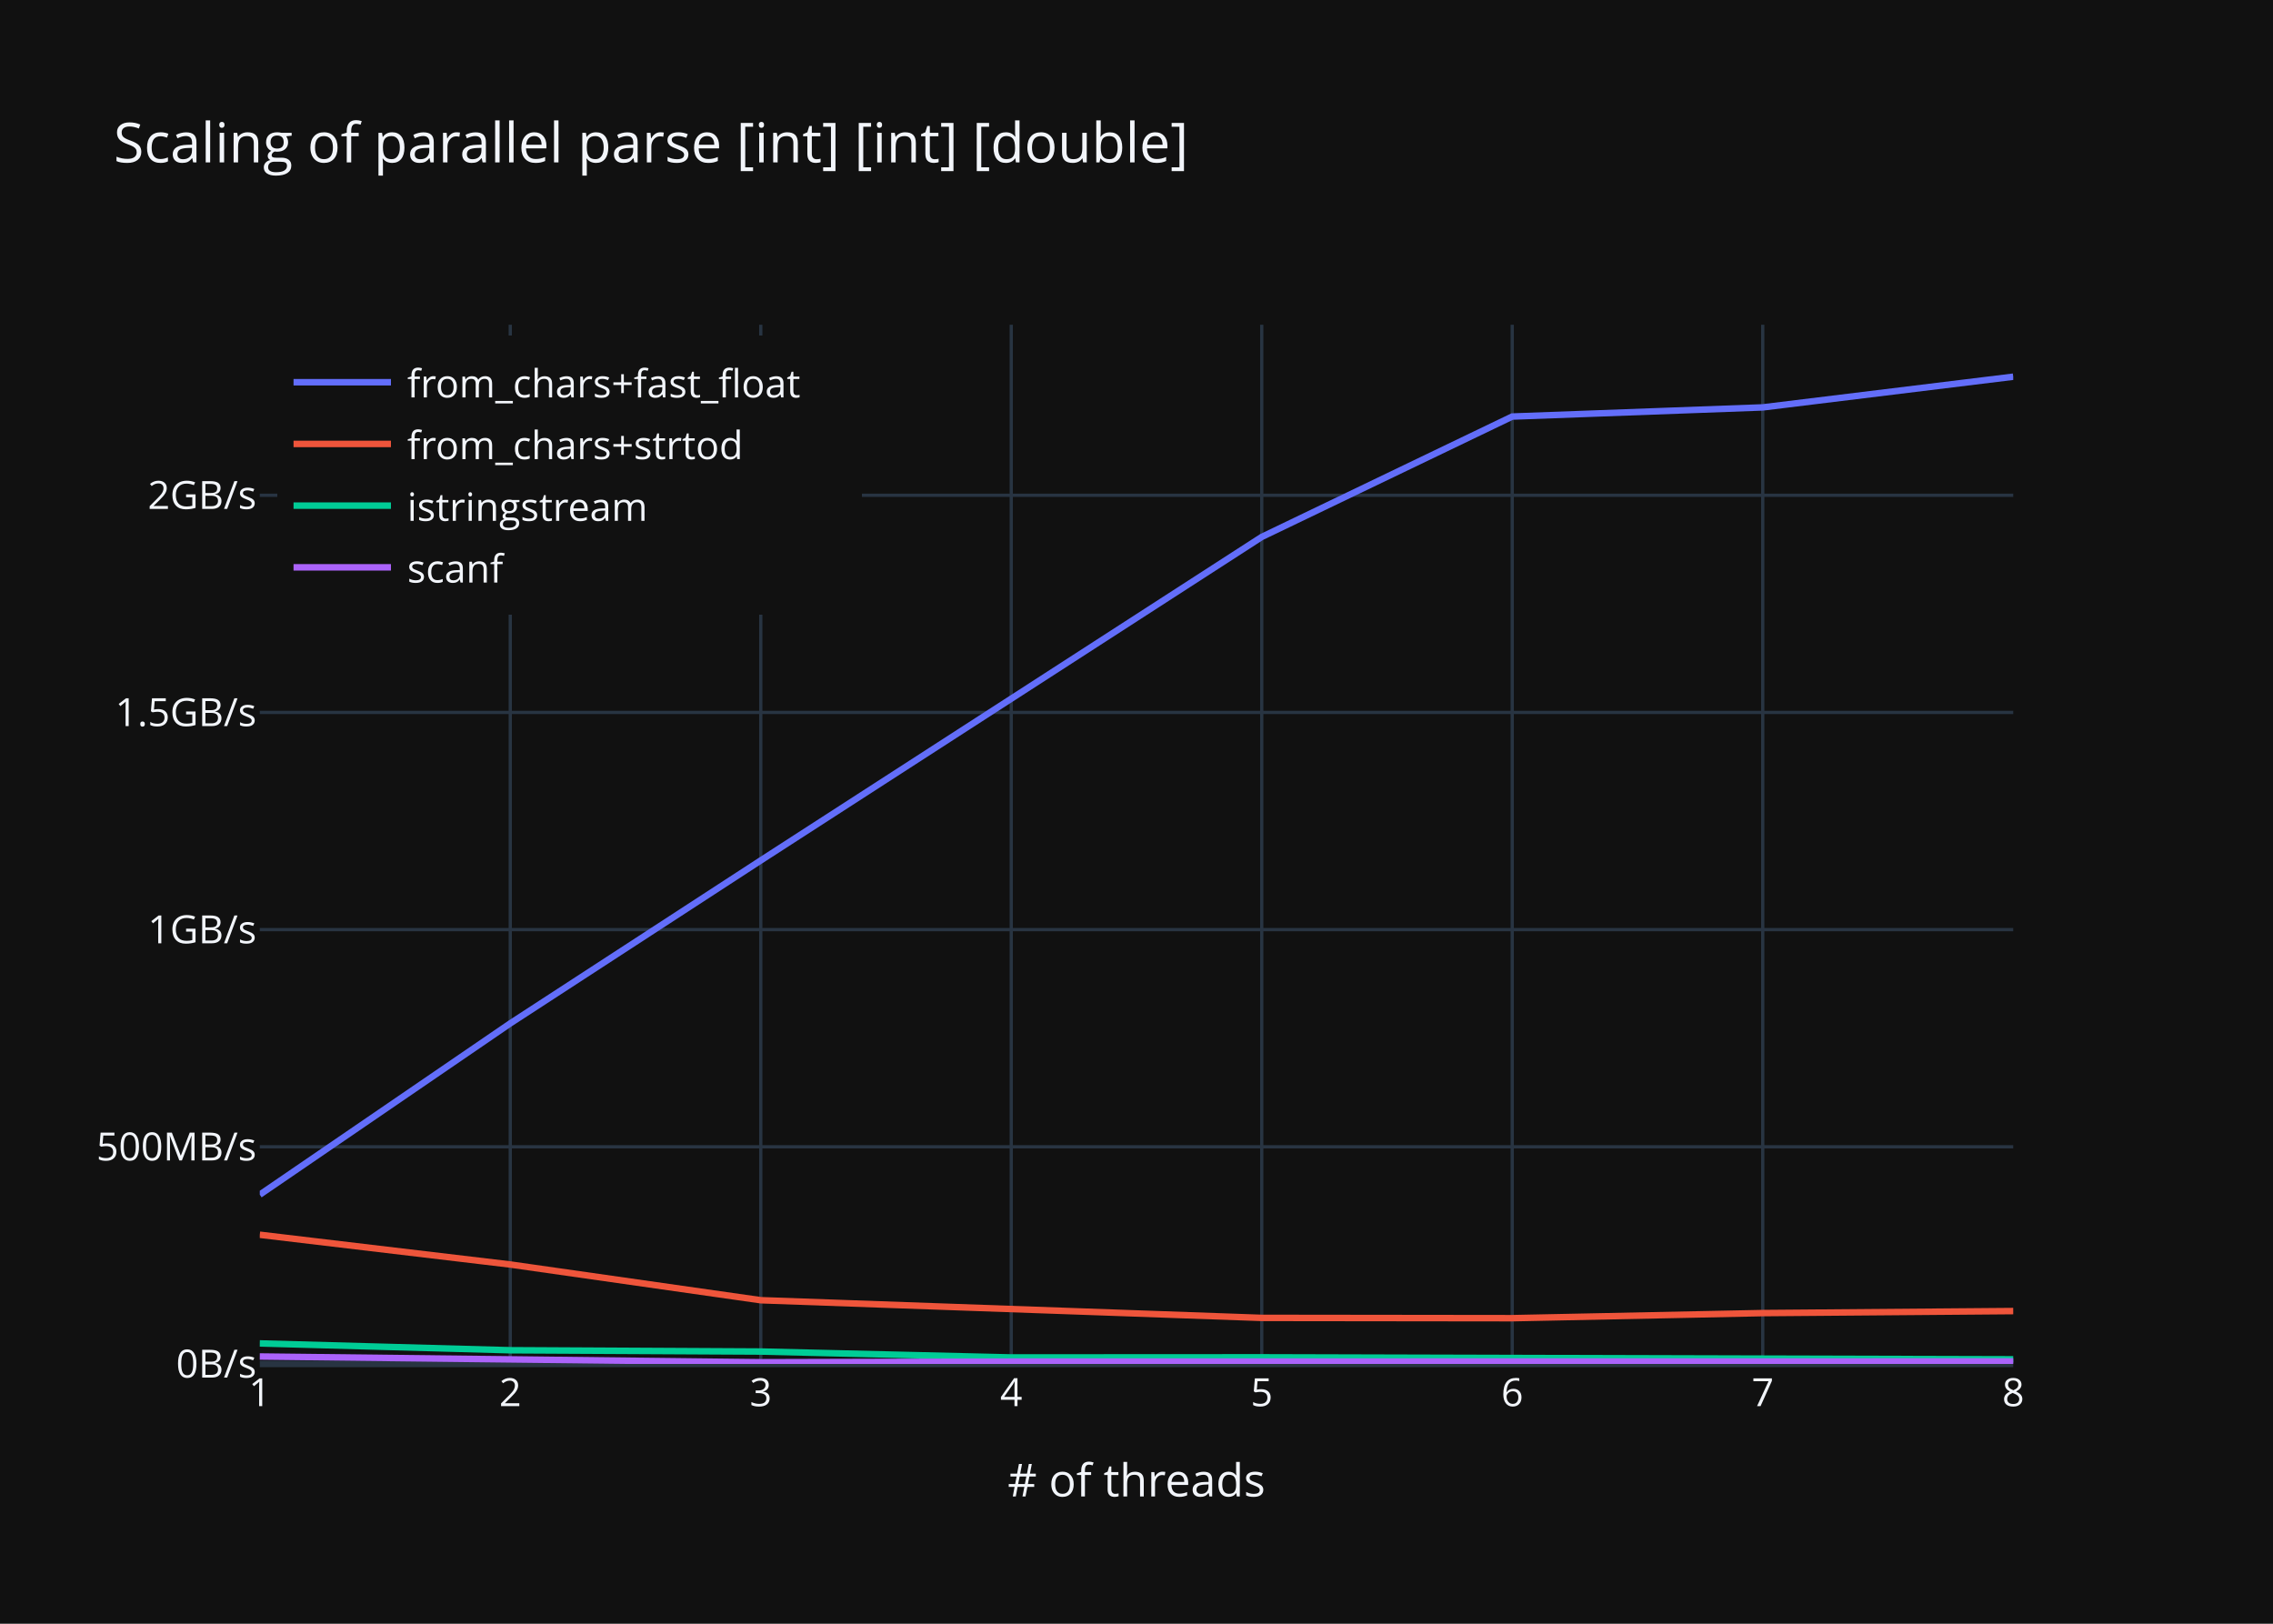
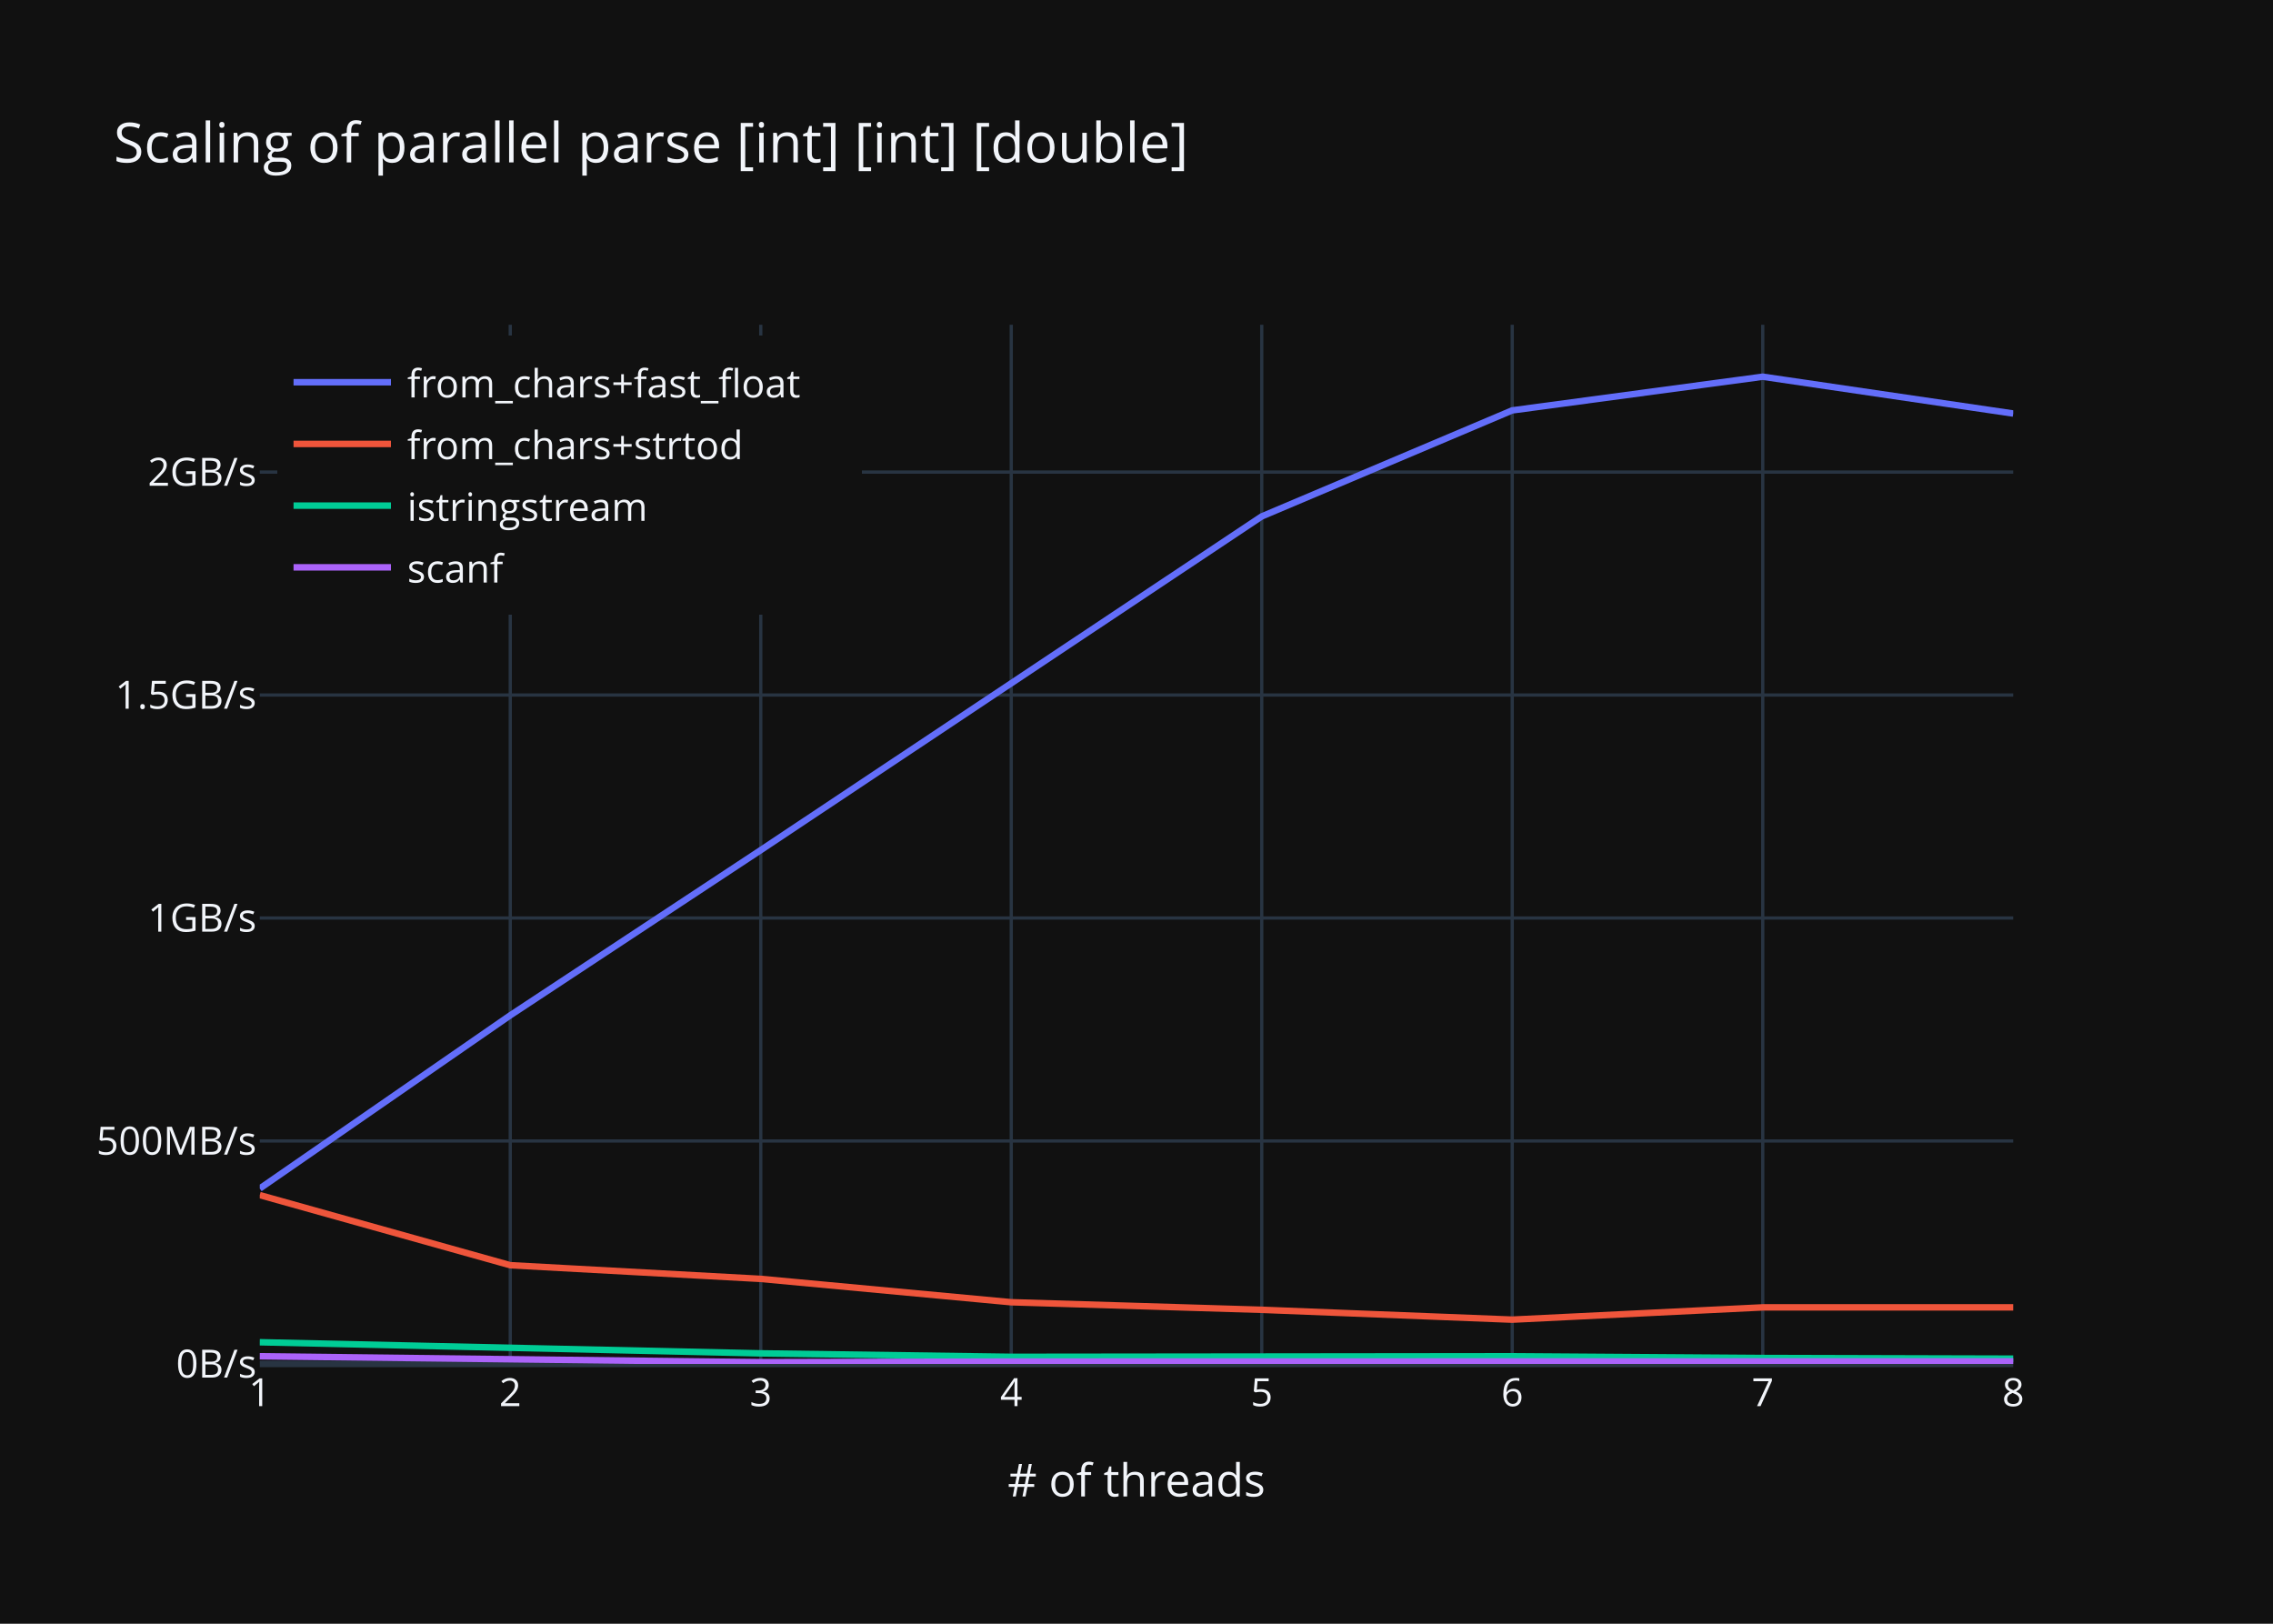
<svg xmlns="http://www.w3.org/2000/svg" class="main-svg" width="700" height="500" viewBox="0 0 700 500" style="">
  <rect x="0" y="0" width="700" height="500" style="fill: rgb(17, 17, 17); fill-opacity: 1;" />
-   <defs id="defs-9d7991">
+   <defs id="defs-c06aa5">
    <g class="clips">
-       <clipPath id="clip9d7991xyplot" class="plotclip">
+       <clipPath id="clipc06aa5xyplot" class="plotclip">
        <rect width="540" height="320" />
      </clipPath>
-       <clipPath class="axesclip" id="clip9d7991x">
+       <clipPath class="axesclip" id="clipc06aa5x">
        <rect x="80" y="0" width="540" height="500" />
      </clipPath>
-       <clipPath class="axesclip" id="clip9d7991y">
+       <clipPath class="axesclip" id="clipc06aa5y">
        <rect x="0" y="100" width="700" height="320" />
      </clipPath>
-       <clipPath class="axesclip" id="clip9d7991xy">
+       <clipPath class="axesclip" id="clipc06aa5xy">
        <rect x="80" y="100" width="540" height="320" />
      </clipPath>
    </g>
    <g class="gradients" />
    <g class="patterns" />
  </defs>
  <g class="bglayer" />
  <g class="layer-below">
    <g class="imagelayer" />
    <g class="shapelayer" />
  </g>
  <g class="cartesianlayer">
    <g class="subplot xy">
      <g class="layer-subplot">
        <g class="shapelayer" />
        <g class="imagelayer" />
      </g>
      <g class="minor-gridlayer">
        <g class="x" />
        <g class="y" />
      </g>
      <g class="gridlayer">
        <g class="x">
          <path class="xgrid crisp" transform="translate(157.14,0)" d="M0,100v320" style="stroke: rgb(40, 52, 66); stroke-opacity: 1; stroke-width: 1px;" />
          <path class="xgrid crisp" transform="translate(234.29,0)" d="M0,100v320" style="stroke: rgb(40, 52, 66); stroke-opacity: 1; stroke-width: 1px;" />
          <path class="xgrid crisp" transform="translate(311.43,0)" d="M0,100v320" style="stroke: rgb(40, 52, 66); stroke-opacity: 1; stroke-width: 1px;" />
          <path class="xgrid crisp" transform="translate(388.57,0)" d="M0,100v320" style="stroke: rgb(40, 52, 66); stroke-opacity: 1; stroke-width: 1px;" />
          <path class="xgrid crisp" transform="translate(465.71,0)" d="M0,100v320" style="stroke: rgb(40, 52, 66); stroke-opacity: 1; stroke-width: 1px;" />
          <path class="xgrid crisp" transform="translate(542.86,0)" d="M0,100v320" style="stroke: rgb(40, 52, 66); stroke-opacity: 1; stroke-width: 1px;" />
        </g>
        <g class="y">
-           <path class="ygrid crisp" transform="translate(0,353.13)" d="M80,0h540" style="stroke: rgb(40, 52, 66); stroke-opacity: 1; stroke-width: 1px;" />
-           <path class="ygrid crisp" transform="translate(0,286.26)" d="M80,0h540" style="stroke: rgb(40, 52, 66); stroke-opacity: 1; stroke-width: 1px;" />
-           <path class="ygrid crisp" transform="translate(0,219.38)" d="M80,0h540" style="stroke: rgb(40, 52, 66); stroke-opacity: 1; stroke-width: 1px;" />
-           <path class="ygrid crisp" transform="translate(0,152.51)" d="M80,0h540" style="stroke: rgb(40, 52, 66); stroke-opacity: 1; stroke-width: 1px;" />
+           <path class="ygrid crisp" transform="translate(0,351.34)" d="M80,0h540" style="stroke: rgb(40, 52, 66); stroke-opacity: 1; stroke-width: 1px;" />
+           <path class="ygrid crisp" transform="translate(0,282.68)" d="M80,0h540" style="stroke: rgb(40, 52, 66); stroke-opacity: 1; stroke-width: 1px;" />
+           <path class="ygrid crisp" transform="translate(0,214.02)" d="M80,0h540" style="stroke: rgb(40, 52, 66); stroke-opacity: 1; stroke-width: 1px;" />
+           <path class="ygrid crisp" transform="translate(0,145.37)" d="M80,0h540" style="stroke: rgb(40, 52, 66); stroke-opacity: 1; stroke-width: 1px;" />
        </g>
      </g>
      <g class="zerolinelayer">
        <path class="yzl zl crisp" transform="translate(0,420)" d="M80,0h540" style="stroke: rgb(40, 52, 66); stroke-opacity: 1; stroke-width: 2px;" />
      </g>
      <path class="xlines-below" />
      <path class="ylines-below" />
      <g class="overlines-below" />
      <g class="xaxislayer-below" />
      <g class="yaxislayer-below" />
      <g class="overaxes-below" />
-       <g class="plot" transform="translate(80,100)" clip-path="url(#clip9d7991xyplot)">
+       <g class="plot" transform="translate(80,100)" clip-path="url(#clipc06aa5xyplot)">
        <g class="scatterlayer mlayer">
-           <g class="trace scatter trace43f9d4" style="stroke-miterlimit: 2; opacity: 1;">
-             <g class="fills" />
-             <g class="errorbars" />
-             <g class="lines">
-               <path class="js-line" d="M0,267.88L77.14,215.13L154.29,164.95L308.57,65.34L385.71,28.27L462.86,25.45L540,16" style="vector-effect: non-scaling-stroke; fill: none; stroke: rgb(99, 110, 250); stroke-opacity: 1; stroke-width: 2px; opacity: 1;" />
-             </g>
-             <g class="points" />
-             <g class="text" />
-           </g>
-           <g class="trace scatter traceec0b99" style="stroke-miterlimit: 2; opacity: 1;">
-             <g class="fills" />
-             <g class="errorbars" />
-             <g class="lines">
-               <path class="js-line" d="M0,280.22L77.14,289.38L154.29,300.38L308.57,305.82L385.71,305.91L462.86,304.34L540,303.72" style="vector-effect: non-scaling-stroke; fill: none; stroke: rgb(239, 85, 59); stroke-opacity: 1; stroke-width: 2px; opacity: 1;" />
-             </g>
-             <g class="points" />
-             <g class="text" />
-           </g>
-           <g class="trace scatter trace870ceb" style="stroke-miterlimit: 2; opacity: 1;">
-             <g class="fills" />
-             <g class="errorbars" />
-             <g class="lines">
-               <path class="js-line" d="M0,313.68L77.14,315.78L154.29,316.18L231.43,318L308.57,317.96L540,318.57" style="vector-effect: non-scaling-stroke; fill: none; stroke: rgb(0, 204, 150); stroke-opacity: 1; stroke-width: 2px; opacity: 1;" />
-             </g>
-             <g class="points" />
-             <g class="text" />
-           </g>
-           <g class="trace scatter traced38756" style="stroke-miterlimit: 2; opacity: 1;">
-             <g class="fills" />
-             <g class="errorbars" />
-             <g class="lines">
-               <path class="js-line" d="M0,317.71L154.29,319.48L231.43,319.27L540,319.23" style="vector-effect: non-scaling-stroke; fill: none; stroke: rgb(171, 99, 250); stroke-opacity: 1; stroke-width: 2px; opacity: 1;" />
+           <g class="trace scatter traced62110" style="stroke-miterlimit: 2; opacity: 1;">
+             <g class="fills" />
+             <g class="errorbars" />
+             <g class="lines">
+               <path class="js-line" d="M0,265.98L77.14,212.65L154.29,161.77L308.57,59.02L385.71,26.37L462.86,16L540,27.34" style="vector-effect: non-scaling-stroke; fill: none; stroke: rgb(99, 110, 250); stroke-opacity: 1; stroke-width: 2px; opacity: 1;" />
+             </g>
+             <g class="points" />
+             <g class="text" />
+           </g>
+           <g class="trace scatter trace99cfb7" style="stroke-miterlimit: 2; opacity: 1;">
+             <g class="fills" />
+             <g class="errorbars" />
+             <g class="lines">
+               <path class="js-line" d="M0,268.01L77.14,289.6L154.29,293.81L231.43,301L308.57,303.33L385.71,306.36L462.86,302.58L540,302.58" style="vector-effect: non-scaling-stroke; fill: none; stroke: rgb(239, 85, 59); stroke-opacity: 1; stroke-width: 2px; opacity: 1;" />
+             </g>
+             <g class="points" />
+             <g class="text" />
+           </g>
+           <g class="trace scatter trace72c492" style="stroke-miterlimit: 2; opacity: 1;">
+             <g class="fills" />
+             <g class="errorbars" />
+             <g class="lines">
+               <path class="js-line" d="M0,313.32L154.29,316.74L231.43,317.81L385.71,317.64L462.86,318.17L540,318.37" style="vector-effect: non-scaling-stroke; fill: none; stroke: rgb(0, 204, 150); stroke-opacity: 1; stroke-width: 2px; opacity: 1;" />
+             </g>
+             <g class="points" />
+             <g class="text" />
+           </g>
+           <g class="trace scatter trace4d599d" style="stroke-miterlimit: 2; opacity: 1;">
+             <g class="fills" />
+             <g class="errorbars" />
+             <g class="lines">
+               <path class="js-line" d="M0,317.64L154.29,319.46L231.43,319.26L540,319.2" style="vector-effect: non-scaling-stroke; fill: none; stroke: rgb(171, 99, 250); stroke-opacity: 1; stroke-width: 2px; opacity: 1;" />
            </g>
            <g class="points" />
            <g class="text" />
          </g>
        </g>
      </g>
      <g class="overplot" />
      <path class="xlines-above crisp" d="M0,0" style="fill: none;" />
      <path class="ylines-above crisp" d="M0,0" style="fill: none;" />
      <g class="overlines-above" />
      <g class="xaxislayer-above">
        <g class="xtick">
          <text text-anchor="middle" x="0" y="433" transform="translate(80,0)" style="font-family: 'Open Sans', verdana, arial, sans-serif; font-size: 12px; fill: rgb(242, 245, 250); fill-opacity: 1; white-space: pre; opacity: 1;">1</text>
        </g>
        <g class="xtick">
          <text text-anchor="middle" x="0" y="433" style="font-family: 'Open Sans', verdana, arial, sans-serif; font-size: 12px; fill: rgb(242, 245, 250); fill-opacity: 1; white-space: pre; opacity: 1;" transform="translate(157.14,0)">2</text>
        </g>
        <g class="xtick">
          <text text-anchor="middle" x="0" y="433" style="font-family: 'Open Sans', verdana, arial, sans-serif; font-size: 12px; fill: rgb(242, 245, 250); fill-opacity: 1; white-space: pre; opacity: 1;" transform="translate(234.29,0)">3</text>
        </g>
        <g class="xtick">
          <text text-anchor="middle" x="0" y="433" style="font-family: 'Open Sans', verdana, arial, sans-serif; font-size: 12px; fill: rgb(242, 245, 250); fill-opacity: 1; white-space: pre; opacity: 1;" transform="translate(311.43,0)">4</text>
        </g>
        <g class="xtick">
          <text text-anchor="middle" x="0" y="433" style="font-family: 'Open Sans', verdana, arial, sans-serif; font-size: 12px; fill: rgb(242, 245, 250); fill-opacity: 1; white-space: pre; opacity: 1;" transform="translate(388.57,0)">5</text>
        </g>
        <g class="xtick">
          <text text-anchor="middle" x="0" y="433" style="font-family: 'Open Sans', verdana, arial, sans-serif; font-size: 12px; fill: rgb(242, 245, 250); fill-opacity: 1; white-space: pre; opacity: 1;" transform="translate(465.71,0)">6</text>
        </g>
        <g class="xtick">
          <text text-anchor="middle" x="0" y="433" style="font-family: 'Open Sans', verdana, arial, sans-serif; font-size: 12px; fill: rgb(242, 245, 250); fill-opacity: 1; white-space: pre; opacity: 1;" transform="translate(542.86,0)">7</text>
        </g>
        <g class="xtick">
          <text text-anchor="middle" x="0" y="433" style="font-family: 'Open Sans', verdana, arial, sans-serif; font-size: 12px; fill: rgb(242, 245, 250); fill-opacity: 1; white-space: pre; opacity: 1;" transform="translate(620,0)">8</text>
        </g>
      </g>
      <g class="yaxislayer-above">
        <g class="ytick">
          <text text-anchor="end" x="79" y="4.2" transform="translate(0,420)" style="font-family: 'Open Sans', verdana, arial, sans-serif; font-size: 12px; fill: rgb(242, 245, 250); fill-opacity: 1; white-space: pre; opacity: 1;">0B/s</text>
        </g>
        <g class="ytick">
-           <text text-anchor="end" x="79" y="4.2" style="font-family: 'Open Sans', verdana, arial, sans-serif; font-size: 12px; fill: rgb(242, 245, 250); fill-opacity: 1; white-space: pre; opacity: 1;" transform="translate(0,353.13)">500MB/s</text>
-         </g>
-         <g class="ytick">
-           <text text-anchor="end" x="79" y="4.2" style="font-family: 'Open Sans', verdana, arial, sans-serif; font-size: 12px; fill: rgb(242, 245, 250); fill-opacity: 1; white-space: pre; opacity: 1;" transform="translate(0,286.26)">1GB/s</text>
-         </g>
-         <g class="ytick">
-           <text text-anchor="end" x="79" y="4.2" style="font-family: 'Open Sans', verdana, arial, sans-serif; font-size: 12px; fill: rgb(242, 245, 250); fill-opacity: 1; white-space: pre; opacity: 1;" transform="translate(0,219.38)">1.5GB/s</text>
-         </g>
-         <g class="ytick">
-           <text text-anchor="end" x="79" y="4.2" style="font-family: 'Open Sans', verdana, arial, sans-serif; font-size: 12px; fill: rgb(242, 245, 250); fill-opacity: 1; white-space: pre; opacity: 1;" transform="translate(0,152.51)">2GB/s</text>
+           <text text-anchor="end" x="79" y="4.2" style="font-family: 'Open Sans', verdana, arial, sans-serif; font-size: 12px; fill: rgb(242, 245, 250); fill-opacity: 1; white-space: pre; opacity: 1;" transform="translate(0,351.34)">500MB/s</text>
+         </g>
+         <g class="ytick">
+           <text text-anchor="end" x="79" y="4.2" style="font-family: 'Open Sans', verdana, arial, sans-serif; font-size: 12px; fill: rgb(242, 245, 250); fill-opacity: 1; white-space: pre; opacity: 1;" transform="translate(0,282.68)">1GB/s</text>
+         </g>
+         <g class="ytick">
+           <text text-anchor="end" x="79" y="4.2" style="font-family: 'Open Sans', verdana, arial, sans-serif; font-size: 12px; fill: rgb(242, 245, 250); fill-opacity: 1; white-space: pre; opacity: 1;" transform="translate(0,214.02)">1.5GB/s</text>
+         </g>
+         <g class="ytick">
+           <text text-anchor="end" x="79" y="4.2" style="font-family: 'Open Sans', verdana, arial, sans-serif; font-size: 12px; fill: rgb(242, 245, 250); fill-opacity: 1; white-space: pre; opacity: 1;" transform="translate(0,145.37)">2GB/s</text>
        </g>
      </g>
      <g class="overaxes-above" />
    </g>
  </g>
  <g class="polarlayer" />
  <g class="smithlayer" />
  <g class="ternarylayer" />
  <g class="geolayer" />
  <g class="funnelarealayer" />
  <g class="pielayer" />
  <g class="iciclelayer" />
  <g class="treemaplayer" />
  <g class="sunburstlayer" />
  <g class="glimages" />
-   <defs id="topdefs-9d7991">
+   <defs id="topdefs-c06aa5">
    <g class="clips" />
-     <clipPath id="legend9d7991">
+     <clipPath id="legendc06aa5">
      <rect width="180" height="86" x="0" y="0" />
    </clipPath>
  </defs>
  <g class="layer-above">
    <g class="imagelayer" />
    <g class="shapelayer" />
  </g>
  <g class="infolayer">
    <g class="legend" pointer-events="all" transform="translate(85.4,103.2)">
      <rect class="bg" shape-rendering="crispEdges" width="180" height="86" x="0" y="0" style="stroke: rgb(68, 68, 68); stroke-opacity: 1; fill: rgb(17, 17, 17); fill-opacity: 1; stroke-width: 0px;" />
-       <g class="scrollbox" transform="" clip-path="url(#legend9d7991)">
+       <g class="scrollbox" transform="" clip-path="url(#legendc06aa5)">
        <g class="groups" transform="">
          <g class="traces" transform="translate(0,14.5)" style="opacity: 1;">
            <text class="legendtext" text-anchor="start" x="40" y="4.68" style="font-family: 'Open Sans', verdana, arial, sans-serif; font-size: 12px; fill: rgb(242, 245, 250); fill-opacity: 1; white-space: pre;">from_chars+fast_float</text>
            <g class="layers" style="opacity: 1;">
              <g class="legendfill" />
              <g class="legendlines">
                <path class="js-line" d="M5,0h30" style="fill: none; stroke: rgb(99, 110, 250); stroke-opacity: 1; stroke-width: 2px;" />
              </g>
              <g class="legendsymbols">
                <g class="legendpoints" />
              </g>
            </g>
            <rect class="legendtoggle" x="0" y="-9.5" width="174.938" height="19" style="fill: rgb(0, 0, 0); fill-opacity: 0;" />
          </g>
        </g>
        <g class="groups" transform="">
          <g class="traces" transform="translate(0,33.5)" style="opacity: 1;">
            <text class="legendtext" text-anchor="start" x="40" y="4.68" style="font-family: 'Open Sans', verdana, arial, sans-serif; font-size: 12px; fill: rgb(242, 245, 250); fill-opacity: 1; white-space: pre;">from_chars+strtod</text>
            <g class="layers" style="opacity: 1;">
              <g class="legendfill" />
              <g class="legendlines">
                <path class="js-line" d="M5,0h30" style="fill: none; stroke: rgb(239, 85, 59); stroke-opacity: 1; stroke-width: 2px;" />
              </g>
              <g class="legendsymbols">
                <g class="legendpoints" />
              </g>
            </g>
            <rect class="legendtoggle" x="0" y="-9.5" width="174.938" height="19" style="fill: rgb(0, 0, 0); fill-opacity: 0;" />
          </g>
        </g>
        <g class="groups" transform="">
          <g class="traces" transform="translate(0,52.5)" style="opacity: 1;">
            <text class="legendtext" text-anchor="start" x="40" y="4.68" style="font-family: 'Open Sans', verdana, arial, sans-serif; font-size: 12px; fill: rgb(242, 245, 250); fill-opacity: 1; white-space: pre;">istringstream</text>
            <g class="layers" style="opacity: 1;">
              <g class="legendfill" />
              <g class="legendlines">
                <path class="js-line" d="M5,0h30" style="fill: none; stroke: rgb(0, 204, 150); stroke-opacity: 1; stroke-width: 2px;" />
              </g>
              <g class="legendsymbols">
                <g class="legendpoints" />
              </g>
            </g>
            <rect class="legendtoggle" x="0" y="-9.5" width="174.938" height="19" style="fill: rgb(0, 0, 0); fill-opacity: 0;" />
          </g>
        </g>
        <g class="groups" transform="">
          <g class="traces" transform="translate(0,71.5)" style="opacity: 1;">
            <text class="legendtext" text-anchor="start" x="40" y="4.68" style="font-family: 'Open Sans', verdana, arial, sans-serif; font-size: 12px; fill: rgb(242, 245, 250); fill-opacity: 1; white-space: pre;">scanf</text>
            <g class="layers" style="opacity: 1;">
              <g class="legendfill" />
              <g class="legendlines">
                <path class="js-line" d="M5,0h30" style="fill: none; stroke: rgb(171, 99, 250); stroke-opacity: 1; stroke-width: 2px;" />
              </g>
              <g class="legendsymbols">
                <g class="legendpoints" />
              </g>
            </g>
            <rect class="legendtoggle" x="0" y="-9.5" width="174.938" height="19" style="fill: rgb(0, 0, 0); fill-opacity: 0;" />
          </g>
        </g>
      </g>
      <rect class="scrollbar" rx="20" ry="3" width="0" height="0" x="0" y="0" style="fill: rgb(128, 139, 164); fill-opacity: 1;" />
    </g>
    <g class="g-gtitle">
      <text class="gtitle" x="35" y="50" text-anchor="start" dy="0em" style="font-family: 'Open Sans', verdana, arial, sans-serif; font-size: 17px; fill: rgb(242, 245, 250); opacity: 1; font-weight: normal; white-space: pre;">Scaling of parallel parse [int] [int] [double]</text>
    </g>
    <g class="g-xtitle">
      <text class="xtitle" x="350" y="460.8" text-anchor="middle" style="font-family: 'Open Sans', verdana, arial, sans-serif; font-size: 14px; fill: rgb(242, 245, 250); opacity: 1; font-weight: normal; white-space: pre;"># of threads</text>
    </g>
    <g class="g-ytitle" />
  </g>
</svg>
